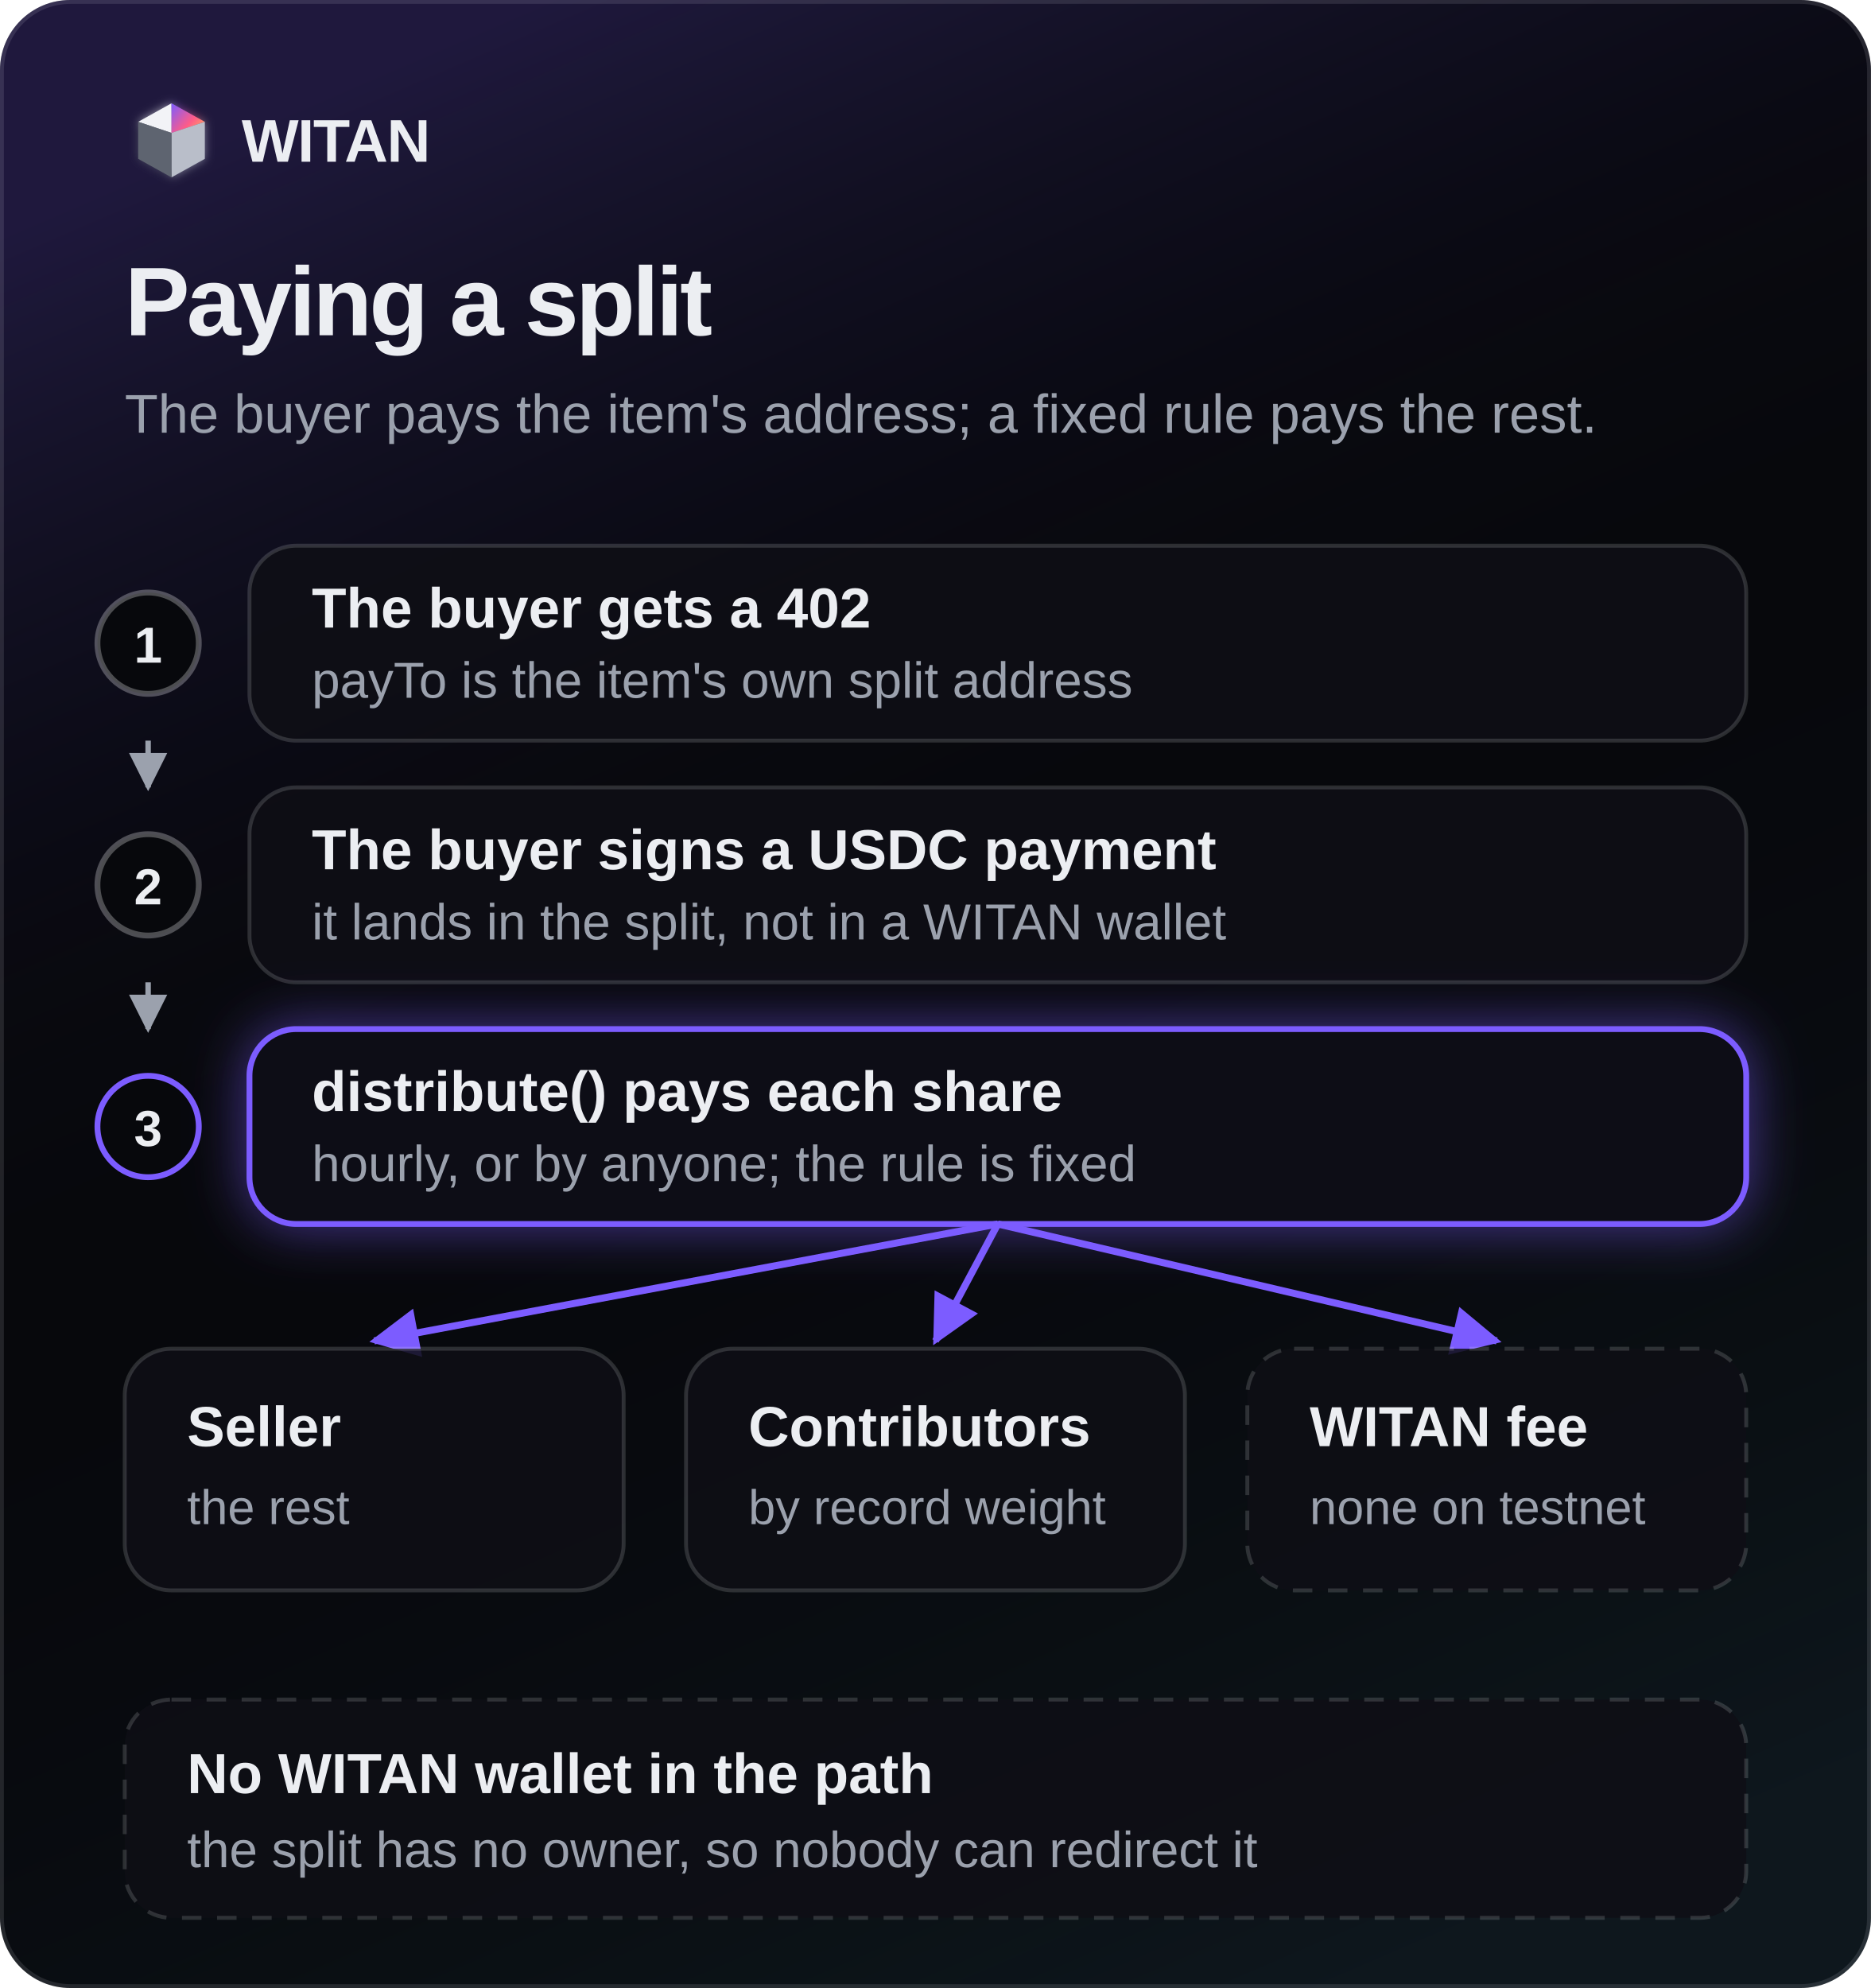
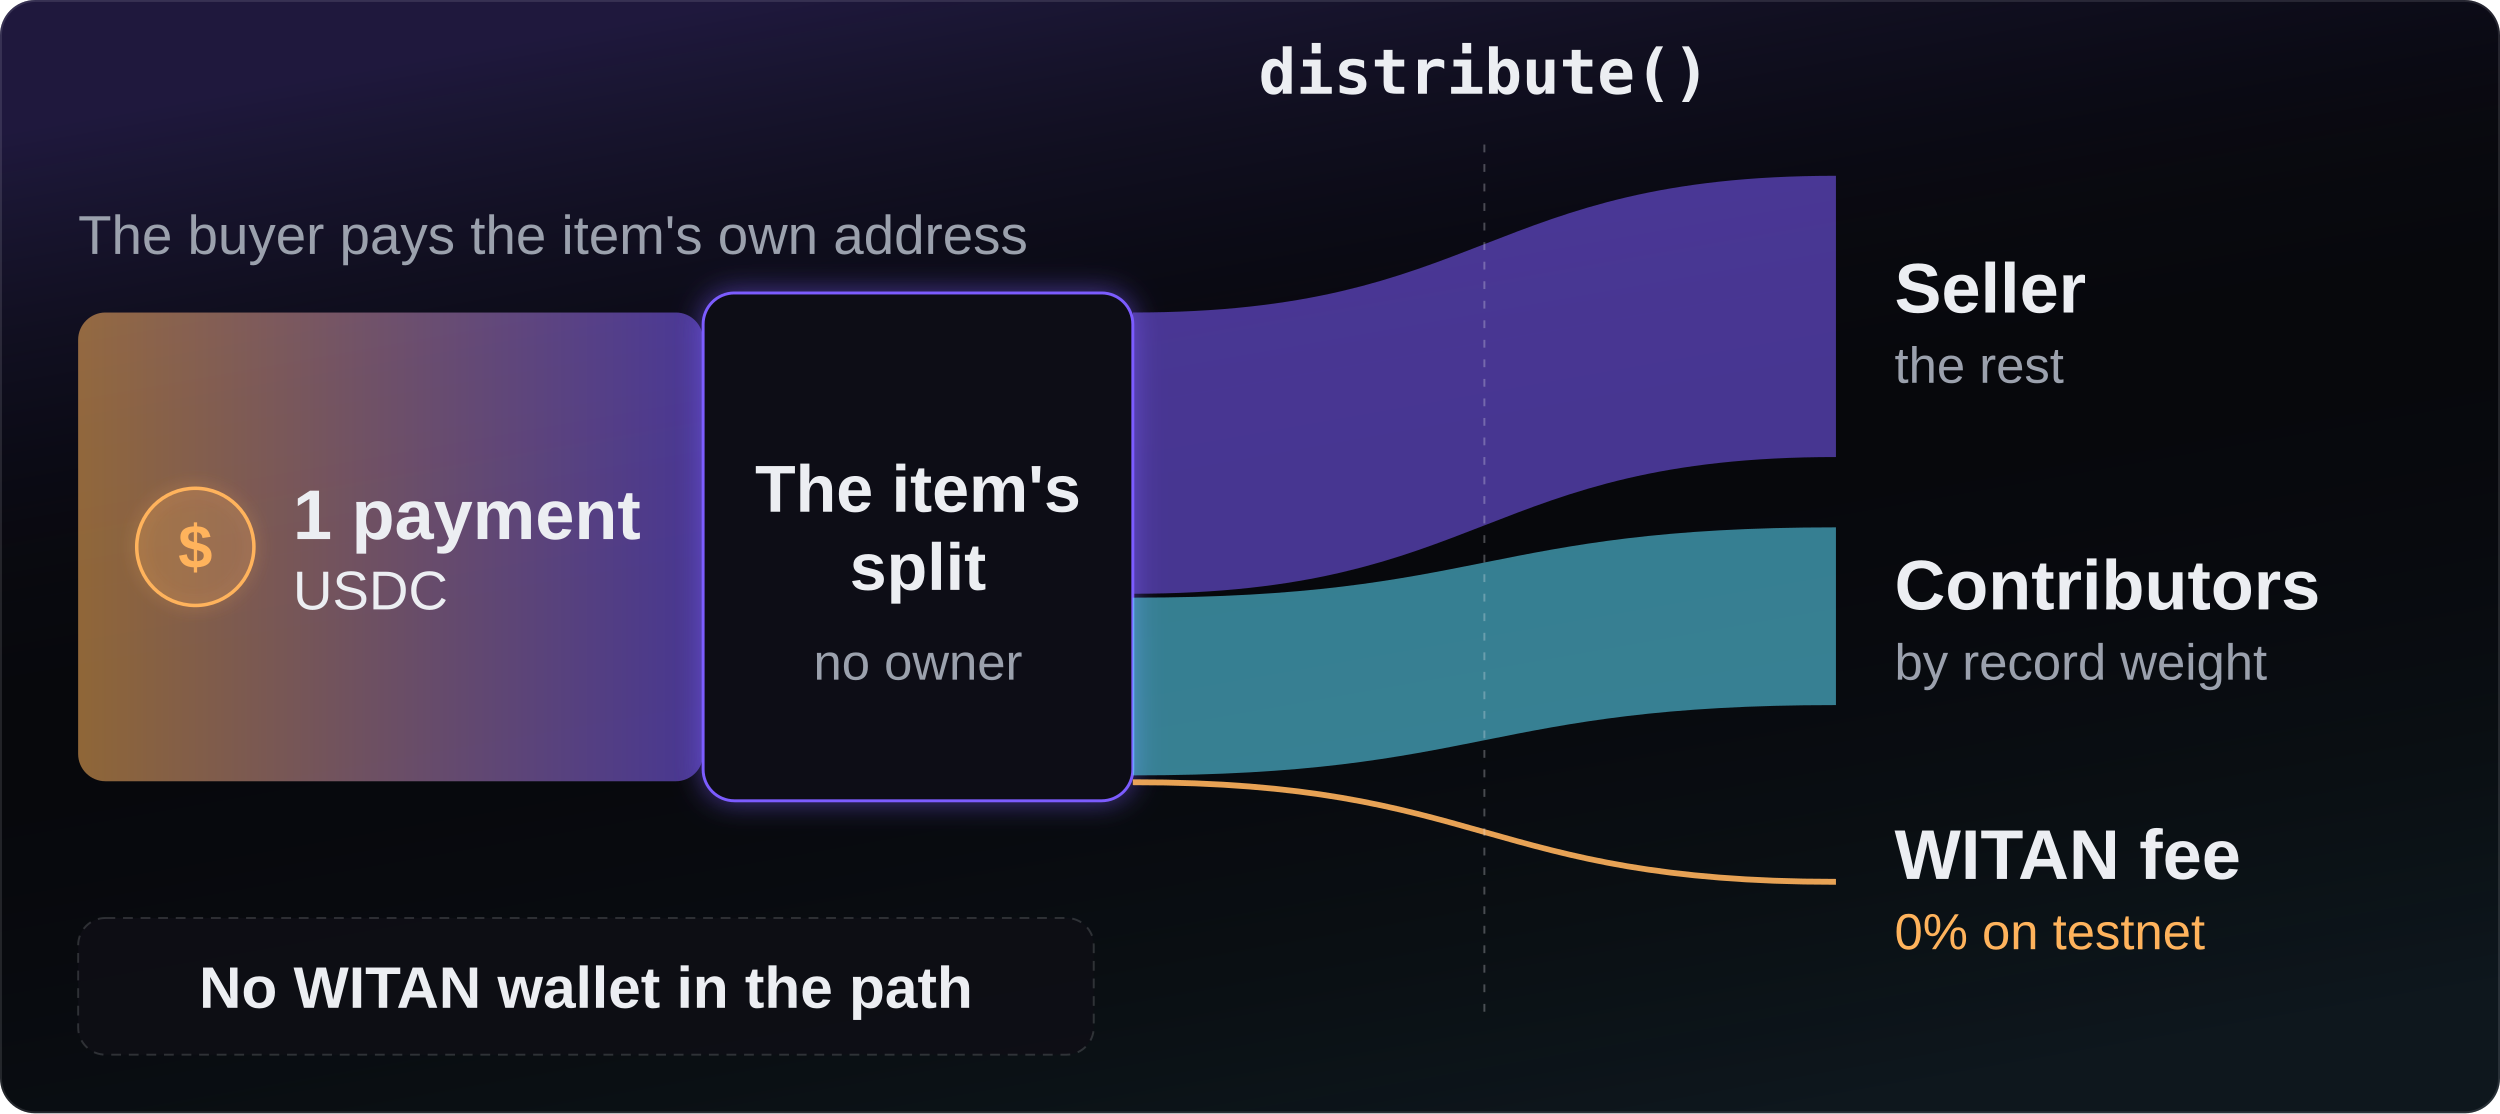
- <svg xmlns="http://www.w3.org/2000/svg" viewBox="0 0 480 510" width="480" height="510" role="img" aria-label="A sale with payment splits: the buyer pays the item's own ownerless split address, distribute() pays the seller and each contributor, and no WITAN wallet is in the path" font-family="'Wanted Sans Variable', 'Wanted Sans', 'Segoe UI', 'Helvetica Neue', Arial, sans-serif" text-rendering="geometricPrecision">
+ <svg xmlns="http://www.w3.org/2000/svg" viewBox="0 0 1280 570" width="1280" height="570" role="img" aria-label="A sale with payment splits: one USDC payment goes to the item's ownerless split address, distribute() fans it out by share to the seller and the contributors, WITAN's fee is a hairline at 0% on testnet, and no WITAN wallet is in the path" font-family="'Wanted Sans Variable', 'Wanted Sans', 'Segoe UI', 'Helvetica Neue', Arial, sans-serif" text-rendering="geometricPrecision">
  <defs>
    <marker id="arrow" viewBox="0 0 10 10" refX="9" refY="5" markerWidth="7" markerHeight="7" orient="auto-start-reverse">
      <path d="M0 0L10 5L0 10z" fill="#9BA1AD" />
    </marker>
    <marker id="arrow-v" viewBox="0 0 10 10" refX="9" refY="5" markerWidth="7" markerHeight="7" orient="auto-start-reverse">
      <path d="M0 0L10 5L0 10z" fill="#7C5CFF" />
    </marker>
    <marker id="arrow-a" viewBox="0 0 10 10" refX="9" refY="5" markerWidth="7" markerHeight="7" orient="auto-start-reverse">
      <path d="M0 0L10 5L0 10z" fill="#FFB35C" />
    </marker>
    <linearGradient id="aurora" x1="12" y1="2" x2="21" y2="10" gradientUnits="userSpaceOnUse">
      <stop offset="0" stop-color="#7C5CFF" />
      <stop offset=".6" stop-color="#FF5C87" />
      <stop offset="1" stop-color="#FFB35C" />
    </linearGradient>
    <linearGradient id="aurora-h" x1="0" y1="0" x2="1" y2="0">
      <stop offset="0" stop-color="#7C5CFF" />
      <stop offset="1" stop-color="#5EE0FF" />
    </linearGradient>
    <linearGradient id="aurora-v" x1="0" y1="1" x2="0" y2="0">
      <stop offset="0" stop-color="#7C5CFF" />
      <stop offset="1" stop-color="#5EE0FF" />
    </linearGradient>
    <linearGradient id="tint" x1=".3" y1="0" x2=".7" y2="1">
      <stop offset="0" stop-color="#7C5CFF" stop-opacity=".2" />
      <stop offset=".46" stop-color="#07080C" stop-opacity="0" />
      <stop offset="1" stop-color="#5EE0FF" stop-opacity=".07" />
    </linearGradient>
    <filter id="glow-v" x="-50%" y="-50%" width="200%" height="200%">
      <feDropShadow dx="0" dy="0" stdDeviation="7" flood-color="#7C5CFF" flood-opacity="0.55" />
    </filter>
    <filter id="glow-w" x="-50%" y="-50%" width="200%" height="200%">
      <feDropShadow dx="0" dy="0" stdDeviation="2.5" flood-color="#ECEEF2" flood-opacity="0.45" />
    </filter>
    <filter id="glow-g" x="-50%" y="-50%" width="200%" height="200%">
      <feDropShadow dx="0" dy="0" stdDeviation="4" flood-color="#58C48A" flood-opacity="0.8" />
    </filter>
    <filter id="glow-a" x="-50%" y="-50%" width="200%" height="200%">
      <feDropShadow dx="0" dy="0" stdDeviation="4" flood-color="#FFB35C" flood-opacity="0.45" />
    </filter>
    <filter id="blur-mark" x="-50%" y="-50%" width="200%" height="200%">
      <feGaussianBlur stdDeviation="1.2" />
    </filter>
  </defs>
-   <rect width="480" height="510" rx="18" fill="#07080C" />
-   <rect width="480" height="510" rx="18" fill="url(#tint)" />
-   <rect x=".5" y=".5" width="479" height="509" rx="17.5" fill="none" stroke="#ECEEF2" stroke-opacity=".12" />
-   <g transform="translate(32.6 24.6) scale(0.95)" filter="url(#blur-mark)" opacity=".6">
-     <polygon points="3,7 12,2 12,10" fill="#F2F3F7" />
-     <polygon points="12,2 21,7 12,10" fill="url(#aurora)" />
-     <polygon points="21,7 21,17 12,22 12,10" fill="#B9BEC9" />
-     <polygon points="3,7 12,10 12,22 3,17" fill="#5E6470" />
-   </g>
-   <g transform="translate(32.6 24.6) scale(0.95)">
-     <polygon points="3,7 12,2 12,10" fill="#F2F3F7" />
-     <polygon points="12,2 21,7 12,10" fill="url(#aurora)" />
-     <polygon points="21,7 21,17 12,22 12,10" fill="#B9BEC9" />
-     <polygon points="3,7 12,10 12,22 3,17" fill="#5E6470" />
-   </g>
-   <text x="62" y="41.5" font-size="15.5" font-weight="700" letter-spacing="-0.3" fill="#ECEEF2">WITAN</text>
-   <text x="32" y="86" font-size="25" font-weight="800" letter-spacing="-0.8" fill="#ECEEF2">Paying a split</text>
-   <text x="32" y="111" font-size="14" fill="#9BA1AD">The buyer pays the item's address; a fixed rule pays the rest.</text>
-   <g transform="translate(0 40)">
-     <circle cx="38" cy="125" r="13" fill="#07080C" stroke="#ECEEF2" stroke-opacity="0.3" stroke-width="1.5" />
-     <text x="38" y="130" font-size="13" font-weight="700" fill="#ECEEF2" text-anchor="middle" xml:space="preserve">1</text>
-     <rect x="64" y="100" width="384" height="50" rx="12" fill="#0E0F16" fill-opacity=".86" stroke="#ECEEF2" stroke-opacity=".16" />
-     <text x="80" y="121" font-size="14.5" font-weight="600" fill="#ECEEF2" text-anchor="start" xml:space="preserve">The buyer gets a 402</text>
-     <text x="80" y="139" font-size="13" font-weight="400" fill="#9BA1AD" text-anchor="start" xml:space="preserve">payTo is the item's own split address</text>
-     <path d="M38 150L38 162" fill="none" stroke="#9BA1AD" stroke-width="1.4" marker-end="url(#arrow)" />
-     <circle cx="38" cy="187" r="13" fill="#07080C" stroke="#ECEEF2" stroke-opacity="0.3" stroke-width="1.5" />
-     <text x="38" y="192" font-size="13" font-weight="700" fill="#ECEEF2" text-anchor="middle" xml:space="preserve">2</text>
-     <rect x="64" y="162" width="384" height="50" rx="12" fill="#0E0F16" fill-opacity=".86" stroke="#ECEEF2" stroke-opacity=".16" />
-     <text x="80" y="183" font-size="14.5" font-weight="600" fill="#ECEEF2" text-anchor="start" xml:space="preserve">The buyer signs a USDC payment</text>
-     <text x="80" y="201" font-size="13" font-weight="400" fill="#9BA1AD" text-anchor="start" xml:space="preserve">it lands in the split, not in a WITAN wallet</text>
-     <path d="M38 212L38 224" fill="none" stroke="#9BA1AD" stroke-width="1.4" marker-end="url(#arrow)" />
-     <circle cx="38" cy="249" r="13" fill="#07080C" stroke="#7C5CFF" stroke-opacity="1" stroke-width="1.5" />
-     <text x="38" y="254" font-size="13" font-weight="700" fill="#ECEEF2" text-anchor="middle" xml:space="preserve">3</text>
-     <rect x="64" y="224" width="384" height="50" rx="12" fill="#0E0F16" stroke="#7C5CFF" stroke-width="1.5" filter="url(#glow-v)" />
-     <text x="80" y="245" font-size="14.5" font-weight="600" fill="#ECEEF2" text-anchor="start" xml:space="preserve">distribute() pays each share</text>
-     <text x="80" y="263" font-size="13" font-weight="400" fill="#9BA1AD" text-anchor="start" xml:space="preserve">hourly, or by anyone; the rule is fixed</text>
-     <path d="M256 274L96 304" fill="none" stroke="#7C5CFF" stroke-width="1.8" marker-end="url(#arrow-v)" />
-     <path d="M256 274L240 304" fill="none" stroke="#7C5CFF" stroke-width="1.8" marker-end="url(#arrow-v)" />
-     <path d="M256 274L384 304" fill="none" stroke="#7C5CFF" stroke-width="1.8" marker-end="url(#arrow-v)" />
-     <rect x="32" y="306" width="128" height="62" rx="12" fill="#0E0F16" fill-opacity=".86" stroke="#ECEEF2" stroke-opacity=".16" />
-     <text x="48" y="331" font-size="14.5" font-weight="600" fill="#ECEEF2" text-anchor="start" xml:space="preserve">Seller</text>
-     <text x="48" y="351" font-size="12.5" font-weight="400" fill="#9BA1AD" text-anchor="start" xml:space="preserve">the rest</text>
-     <rect x="176" y="306" width="128" height="62" rx="12" fill="#0E0F16" fill-opacity=".86" stroke="#ECEEF2" stroke-opacity=".16" />
-     <text x="192" y="331" font-size="14.5" font-weight="600" fill="#ECEEF2" text-anchor="start" xml:space="preserve">Contributors</text>
-     <text x="192" y="351" font-size="12.5" font-weight="400" fill="#9BA1AD" text-anchor="start" xml:space="preserve">by record weight</text>
-     <rect x="320" y="306" width="128" height="62" rx="12" fill="#0E0F16" fill-opacity=".86" stroke="#ECEEF2" stroke-opacity=".16" stroke-dasharray="5 4" />
-     <text x="336" y="331" font-size="14.5" font-weight="600" fill="#ECEEF2" text-anchor="start" xml:space="preserve">WITAN fee</text>
-     <text x="336" y="351" font-size="12.5" font-weight="400" fill="#9BA1AD" text-anchor="start" xml:space="preserve">none on testnet</text>
-     <rect x="32" y="396" width="416" height="56" rx="12" fill="#0E0F16" fill-opacity=".86" stroke="#ECEEF2" stroke-opacity=".16" stroke-dasharray="5 4" />
-     <text x="48" y="420" font-size="14.5" font-weight="600" fill="#ECEEF2" text-anchor="start" xml:space="preserve">No WITAN wallet in the path</text>
-     <text x="48" y="439" font-size="13" font-weight="400" fill="#9BA1AD" text-anchor="start" xml:space="preserve">the split has no owner, so nobody can redirect it</text>
-   </g>
+   <rect width="1280" height="570" rx="18" fill="#07080C" />
+   <rect width="1280" height="570" rx="18" fill="url(#tint)" />
+   <rect x=".5" y=".5" width="1279" height="569" rx="17.5" fill="none" stroke="#ECEEF2" stroke-opacity=".12" />
+   <linearGradient id="pay" x1="0" y1="0" x2="1" y2="0">
+     <stop offset="0" stop-color="#FFB35C" />
+     <stop offset="1" stop-color="#7C5CFF" />
+   </linearGradient>
+   <text x="40" y="130" font-size="28" font-weight="400" fill="#9BA1AD" text-anchor="start" xml:space="preserve">The buyer pays the item's own address</text>
+   <rect x="40" y="160" width="320" height="240" rx="14" fill="url(#pay)" fill-opacity=".55" />
+   <circle cx="100" cy="280" r="30" fill="#FFB35C" fill-opacity="0.16" stroke="#FFB35C" stroke-width="1.8" filter="url(#glow-a)" />
+   <text x="100" y="290.8" font-size="31.5" font-weight="800" fill="#FFB35C" text-anchor="middle" xml:space="preserve">$</text>
+   <text x="150" y="276" font-size="36" font-weight="700" fill="#ECEEF2" text-anchor="start" xml:space="preserve">1 payment</text>
+   <text x="150" y="312" font-size="28" font-weight="400" fill="#ECEEF2" text-anchor="start" xml:space="preserve">USDC</text>
+   <rect x="360" y="150" width="220" height="260" rx="16" fill="#0E0F16" stroke="#7C5CFF" stroke-width="1.5" filter="url(#glow-v)" />
+   <text x="470" y="262" font-size="34" font-weight="700" fill="#ECEEF2" text-anchor="middle" xml:space="preserve">The item's</text>
+   <text x="470" y="302" font-size="34" font-weight="700" fill="#ECEEF2" text-anchor="middle" xml:space="preserve">split</text>
+   <text x="470" y="348" font-size="26" font-weight="400" fill="#9BA1AD" text-anchor="middle" xml:space="preserve">no owner</text>
+   <path d="M580 160C760.0 160 760.0 90 940 90L940 234C760.0 234 760.0 304 580 304Z" fill="#7C5CFF" fill-opacity="0.55" />
+   <path d="M580 306C760.0 306 760.0 270 940 270L940 361C760.0 361 760.0 397 580 397Z" fill="#5EE0FF" fill-opacity="0.55" />
+   <path d="M580 399C760.0 399 760.0 450 940 450L940 453C760.0 453 760.0 402 580 402Z" fill="#FFB35C" fill-opacity="0.9" />
+   <line x1="760" y1="74" x2="760" y2="520" stroke="#ECEEF2" stroke-opacity=".28" stroke-dasharray="4 6" />
+   <text x="760" y="48" font-size="32" font-weight="600" fill="#ECEEF2" text-anchor="middle" xml:space="preserve" font-family="'DM Mono', 'SFMono-Regular', Consolas, monospace">distribute()</text>
+   <text x="970" y="160" font-size="36" font-weight="700" fill="#ECEEF2" text-anchor="start" xml:space="preserve">Seller</text>
+   <text x="970" y="196" font-size="26" font-weight="400" fill="#9BA1AD" text-anchor="start" xml:space="preserve">the rest</text>
+   <text x="970" y="312" font-size="36" font-weight="700" fill="#ECEEF2" text-anchor="start" xml:space="preserve">Contributors</text>
+   <text x="970" y="348" font-size="26" font-weight="400" fill="#9BA1AD" text-anchor="start" xml:space="preserve">by record weight</text>
+   <text x="970" y="450" font-size="36" font-weight="700" fill="#ECEEF2" text-anchor="start" xml:space="preserve">WITAN fee</text>
+   <text x="970" y="486" font-size="26" font-weight="400" fill="#FFB35C" text-anchor="start" xml:space="preserve">0% on testnet</text>
+   <rect x="40" y="470" width="520" height="70" rx="14" fill="#0E0F16" fill-opacity=".86" stroke="#ECEEF2" stroke-opacity=".16" stroke-dasharray="5 4" />
+   <text x="300" y="516" font-size="30" font-weight="600" fill="#ECEEF2" text-anchor="middle" xml:space="preserve">No WITAN wallet in the path</text>
</svg>
